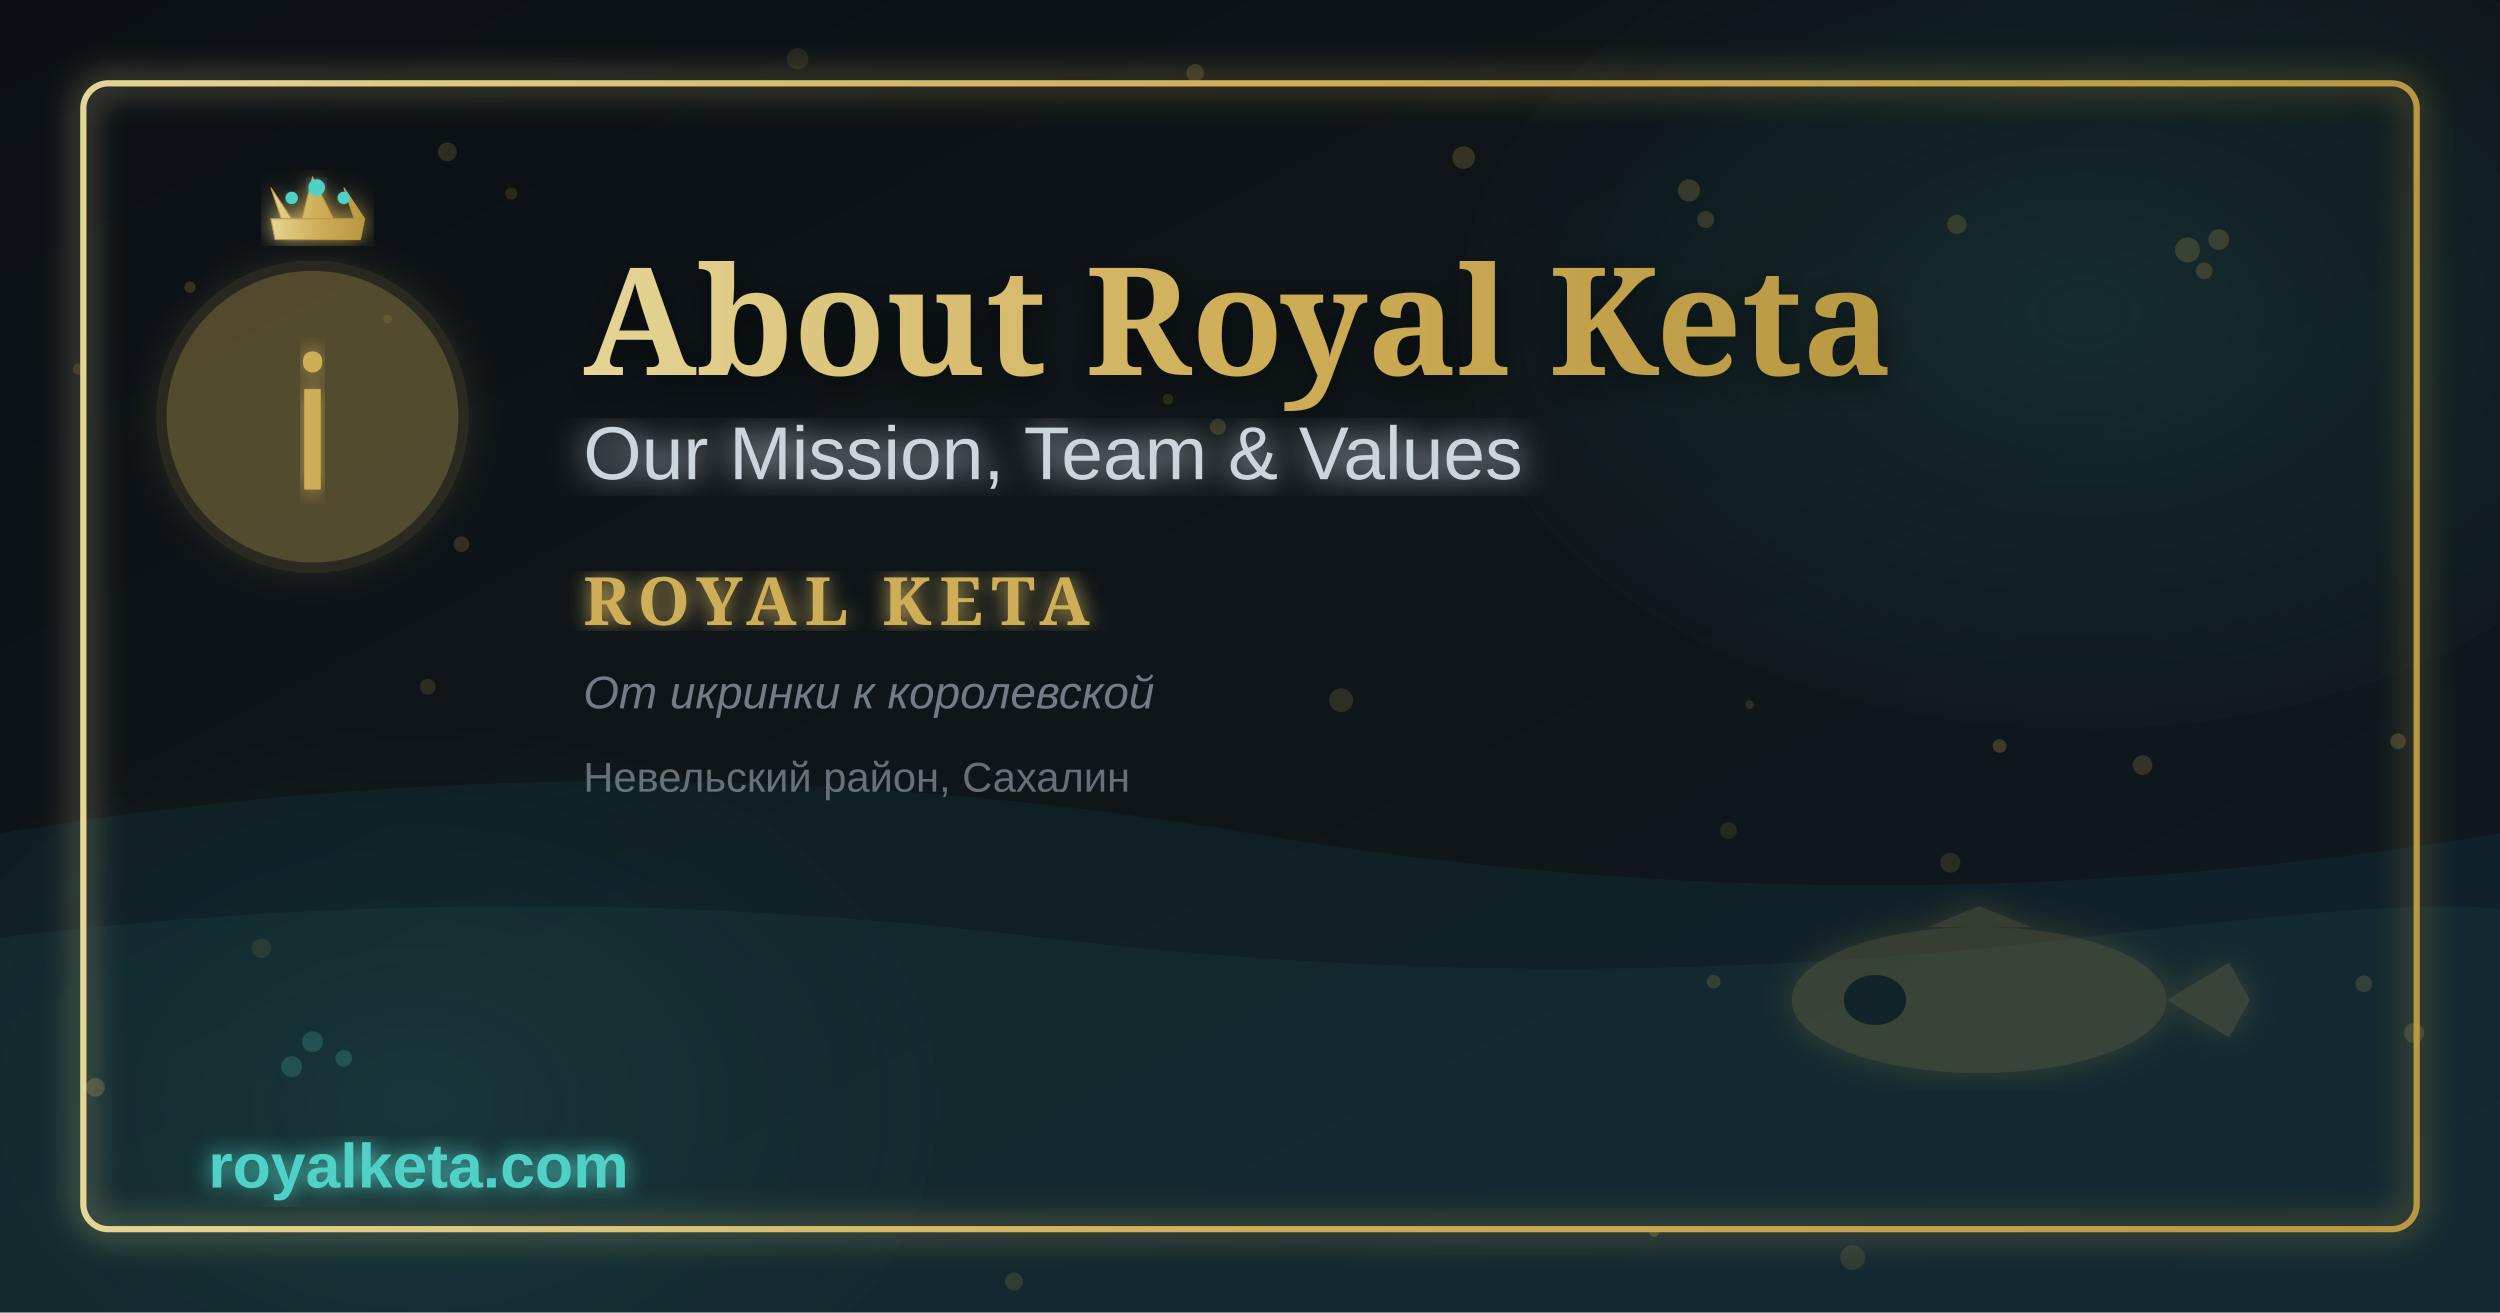
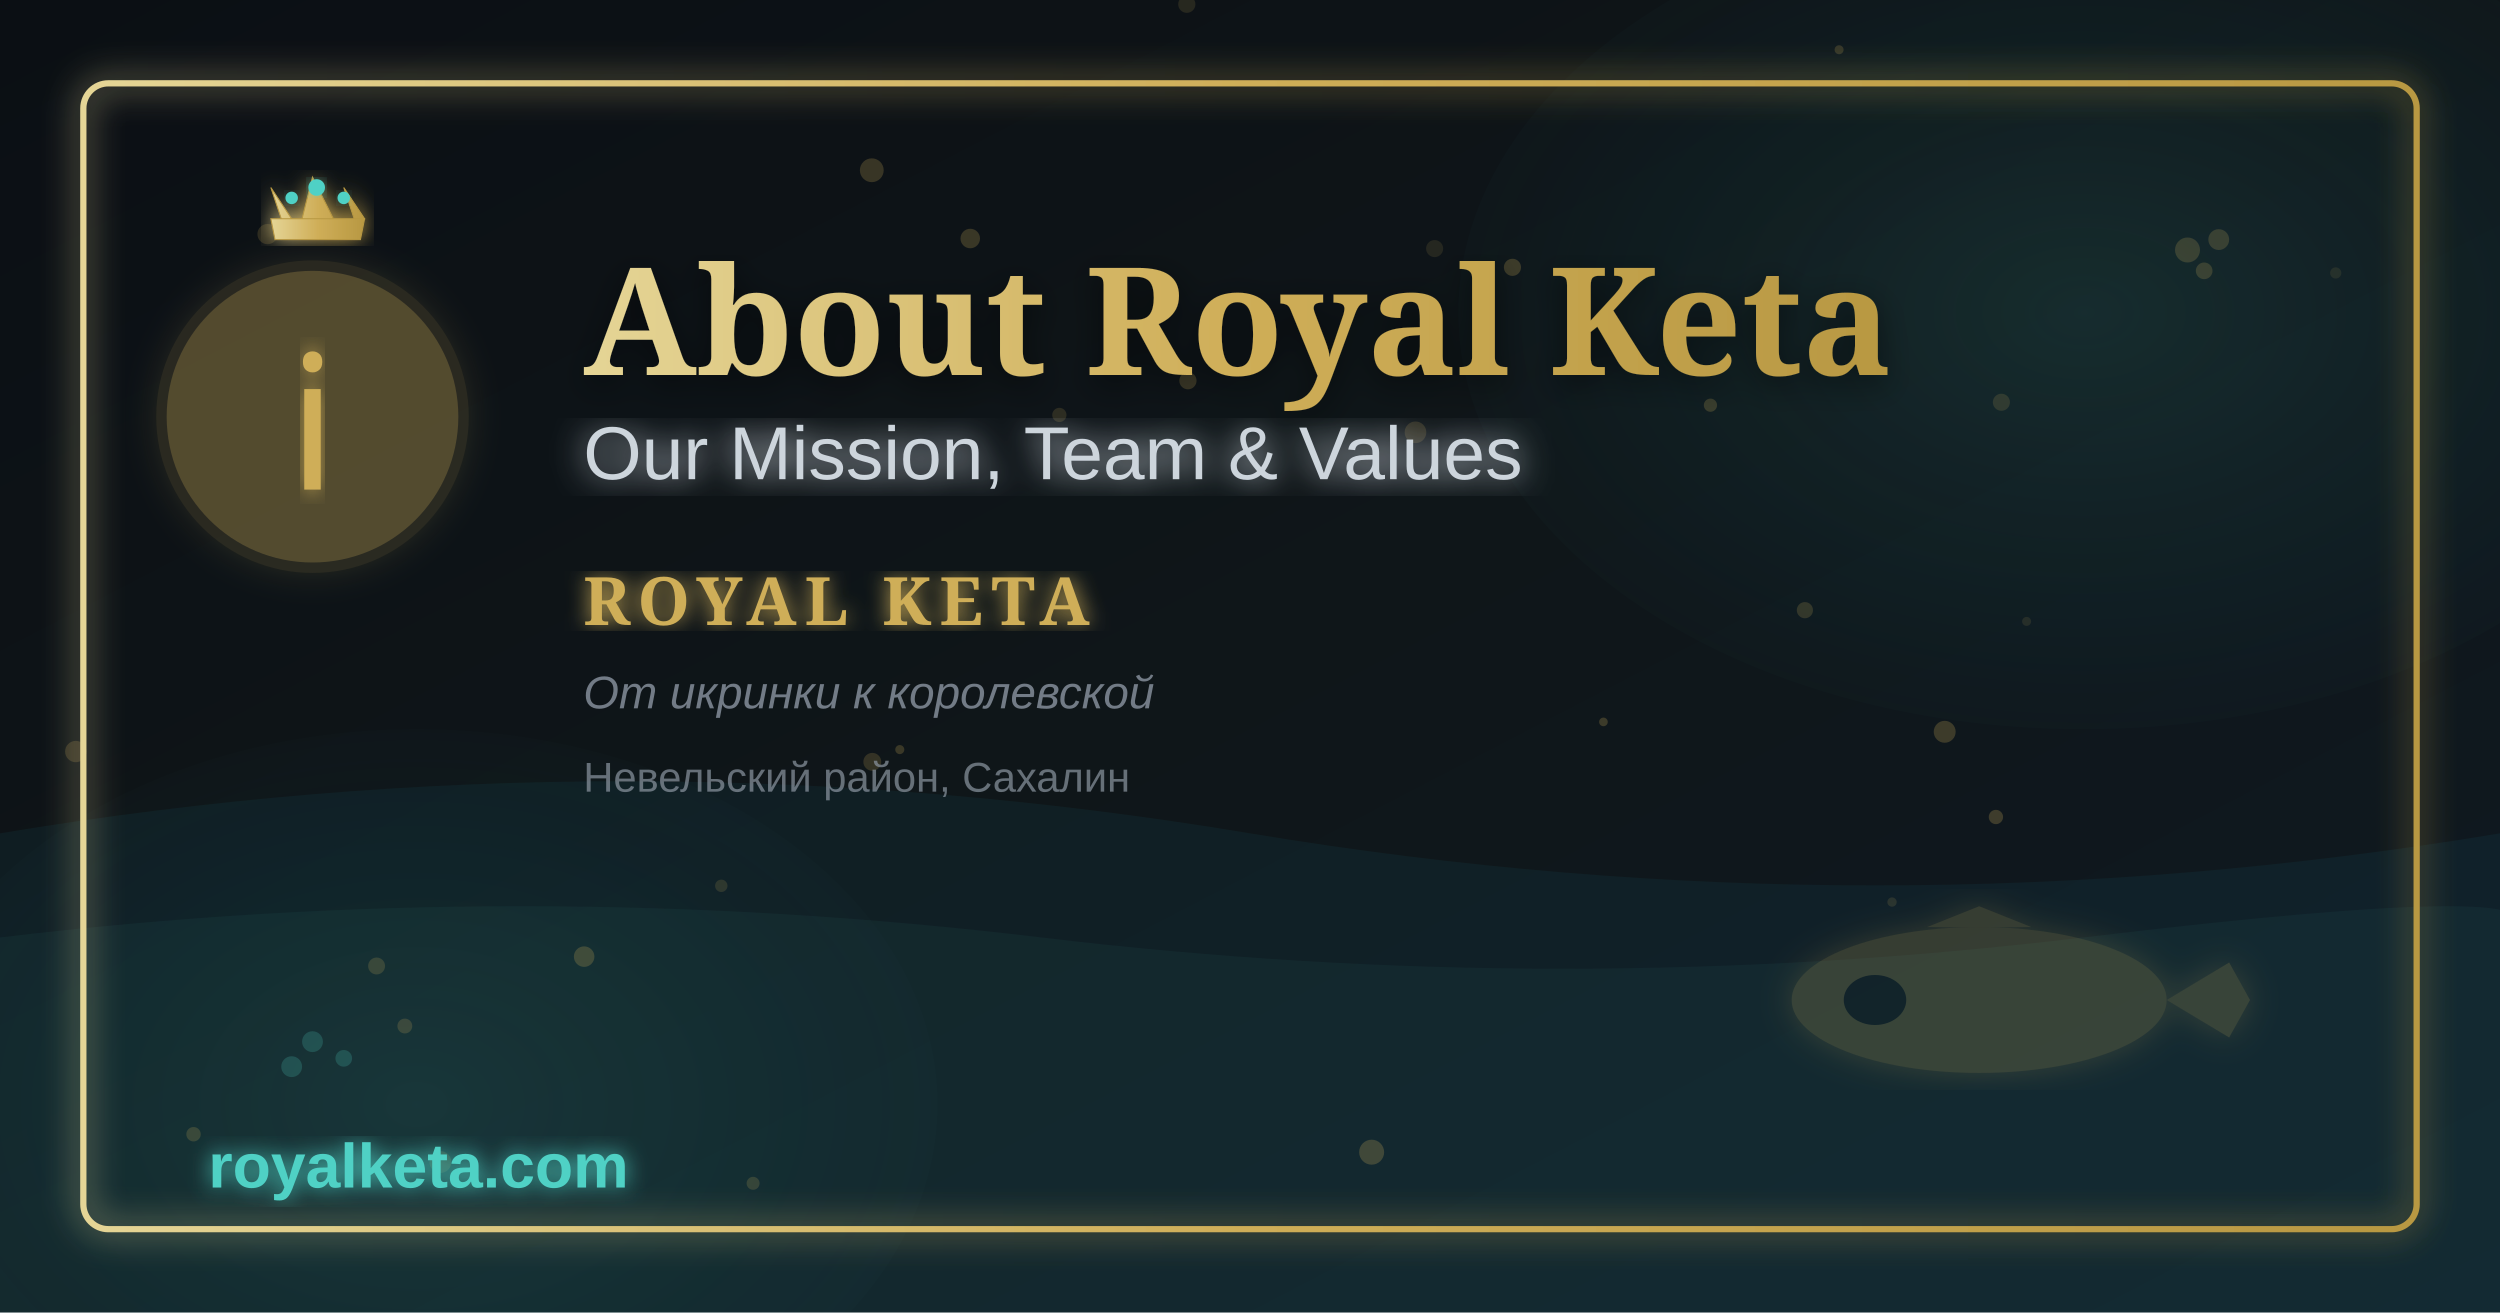
<svg xmlns="http://www.w3.org/2000/svg" width="1200" height="630">
  <defs>
    <linearGradient id="bgGradient" x1="0%" y1="0%" x2="100%" y2="100%">
      <stop offset="0%" style="stop-color:#0B0F14;stop-opacity:1" />
      <stop offset="50%" style="stop-color:#0F1619;stop-opacity:1" />
      <stop offset="100%" style="stop-color:#0F1922;stop-opacity:1" />
    </linearGradient>
    <linearGradient id="goldGradient" x1="0%" y1="0%" x2="100%" y2="0%">
      <stop offset="0%" style="stop-color:#E5D596;stop-opacity:1" />
      <stop offset="50%" style="stop-color:#CFAE58;stop-opacity:1" />
      <stop offset="100%" style="stop-color:#B89842;stop-opacity:1" />
    </linearGradient>
    <radialGradient id="oceanGradient" cx="50%" cy="50%" r="50%">
      <stop offset="0%" style="stop-color:#4FD1C5;stop-opacity:0.3" />
      <stop offset="100%" style="stop-color:#1E90A0;stop-opacity:0.05" />
    </radialGradient>
    <filter id="glow">
      <feGaussianBlur stdDeviation="5" result="coloredBlur" />
      <feMerge>
        <feMergeNode in="coloredBlur" />
        <feMergeNode in="SourceGraphic" />
      </feMerge>
    </filter>
    <filter id="softGlow">
      <feGaussianBlur stdDeviation="8" result="coloredBlur" />
      <feMerge>
        <feMergeNode in="coloredBlur" />
        <feMergeNode in="SourceGraphic" />
      </feMerge>
    </filter>
    <filter id="shadow">
      <feDropShadow dx="0" dy="4" stdDeviation="8" flood-color="#000000" flood-opacity="0.5" />
    </filter>
  </defs>
  <rect width="1200" height="630" fill="url(#bgGradient)" />
  <ellipse cx="1000" cy="150" rx="300" ry="200" fill="url(#oceanGradient)" opacity="0.4" />
  <ellipse cx="200" cy="530" rx="250" ry="180" fill="url(#oceanGradient)" opacity="0.3" />
  <path d="M 0 400 Q 300 350 600 400 T 1200 400 L 1200 630 L 0 630 Z" fill="#1E90A0" opacity="0.08" />
  <path d="M 0 450 Q 250 420 500 450 T 1000 450 T 1200 450 L 1200 630 L 0 630 Z" fill="#4FD1C5" opacity="0.05" />
-   <circle cx="37.665" cy="177.149" r="2.741" fill="#CFAE58" opacity="0.163" />
-   <circle cx="1028.448" cy="367.237" r="4.717" fill="#CFAE58" opacity="0.189" />
-   <circle cx="959.815" cy="358.123" r="3.281" fill="#CFAE58" opacity="0.231" />
-   <circle cx="382.874" cy="28.297" r="5.184" fill="#CFAE58" opacity="0.11" />
-   <circle cx="91.182" cy="137.809" r="2.712" fill="#CFAE58" opacity="0.199" />
-   <circle cx="822.576" cy="471.212" r="3.286" fill="#CFAE58" opacity="0.18" />
-   <circle cx="810.71" cy="91.399" r="5.328" fill="#CFAE58" opacity="0.205" />
-   <circle cx="486.727" cy="615.081" r="4.319" fill="#CFAE58" opacity="0.157" />
-   <circle cx="643.755" cy="336.114" r="5.724" fill="#CFAE58" opacity="0.16" />
-   <circle cx="1151.089" cy="355.844" r="3.75" fill="#CFAE58" opacity="0.238" />
-   <circle cx="584.613" cy="204.8" r="3.903" fill="#CFAE58" opacity="0.198" />
-   <circle cx="45.856" cy="521.912" r="4.486" fill="#CFAE58" opacity="0.242" />
-   <circle cx="205.329" cy="329.64" r="3.815" fill="#CFAE58" opacity="0.16" />
-   <circle cx="1134.602" cy="472.239" r="4.027" fill="#CFAE58" opacity="0.168" />
-   <circle cx="221.461" cy="261.184" r="3.751" fill="#CFAE58" opacity="0.191" />
-   <circle cx="1158.733" cy="495.848" r="4.827" fill="#CFAE58" opacity="0.185" />
-   <circle cx="214.744" cy="72.905" r="4.522" fill="#CFAE58" opacity="0.18" />
-   <circle cx="939.285" cy="107.74" r="4.637" fill="#CFAE58" opacity="0.185" />
-   <circle cx="573.692" cy="35.023" r="4.244" fill="#CFAE58" opacity="0.193" />
-   <circle cx="793.951" cy="591.419" r="2.37" fill="#CFAE58" opacity="0.224" />
-   <circle cx="818.734" cy="105.333" r="4.1" fill="#CFAE58" opacity="0.194" />
-   <circle cx="186.047" cy="153.139" r="2.072" fill="#CFAE58" opacity="0.137" />
-   <circle cx="560.631" cy="191.568" r="2.574" fill="#CFAE58" opacity="0.151" />
-   <circle cx="702.557" cy="75.645" r="5.452" fill="#CFAE58" opacity="0.201" />
-   <circle cx="125.524" cy="455.16" r="4.69" fill="#CFAE58" opacity="0.117" />
-   <circle cx="889.258" cy="603.628" r="5.977" fill="#CFAE58" opacity="0.129" />
-   <circle cx="829.71" cy="398.657" r="4.039" fill="#CFAE58" opacity="0.115" />
-   <circle cx="245.425" cy="92.852" r="2.918" fill="#CFAE58" opacity="0.156" />
-   <circle cx="839.806" cy="338.221" r="2.057" fill="#CFAE58" opacity="0.156" />
-   <circle cx="936.144" cy="414.087" r="4.817" fill="#CFAE58" opacity="0.144" />
+   <circle cx="465.723" cy="114.486" r="4.686" fill="#CFAE58" opacity="0.228" />
+   <circle cx="769.652" cy="346.517" r="2.072" fill="#CFAE58" opacity="0.237" />
+   <circle cx="958.038" cy="392.159" r="3.433" fill="#CFAE58" opacity="0.247" />
+   <circle cx="821.012" cy="194.501" r="3.174" fill="#CFAE58" opacity="0.215" />
+   <circle cx="570.209" cy="182.739" r="4.138" fill="#CFAE58" opacity="0.227" />
+   <circle cx="418.705" cy="365.682" r="4.296" fill="#CFAE58" opacity="0.192" />
+   <circle cx="280.387" cy="459.185" r="4.923" fill="#CFAE58" opacity="0.234" />
+   <circle cx="508.492" cy="199.172" r="3.421" fill="#CFAE58" opacity="0.162" />
+   <circle cx="431.893" cy="359.803" r="2.172" fill="#CFAE58" opacity="0.223" />
+   <circle cx="128.411" cy="112.361" r="4.848" fill="#CFAE58" opacity="0.174" />
+   <circle cx="688.619" cy="119.322" r="4.092" fill="#CFAE58" opacity="0.124" />
+   <circle cx="346.215" cy="425.189" r="2.976" fill="#CFAE58" opacity="0.156" />
+   <circle cx="1121.148" cy="131.019" r="2.694" fill="#CFAE58" opacity="0.102" />
+   <circle cx="658.385" cy="553.047" r="5.998" fill="#CFAE58" opacity="0.239" />
+   <circle cx="211.393" cy="557.797" r="5.239" fill="#CFAE58" opacity="0.156" />
+   <circle cx="92.897" cy="544.43" r="3.463" fill="#CFAE58" opacity="0.199" />
+   <circle cx="866.35" cy="292.884" r="3.888" fill="#CFAE58" opacity="0.188" />
+   <circle cx="180.765" cy="463.678" r="4.064" fill="#CFAE58" opacity="0.19" />
+   <circle cx="725.974" cy="128.321" r="4.116" fill="#CFAE58" opacity="0.24" />
+   <circle cx="908.175" cy="432.987" r="2.237" fill="#CFAE58" opacity="0.139" />
+   <circle cx="361.489" cy="567.986" r="3.111" fill="#CFAE58" opacity="0.186" />
+   <circle cx="933.454" cy="351.262" r="5.26" fill="#CFAE58" opacity="0.241" />
+   <circle cx="882.766" cy="23.879" r="2.161" fill="#CFAE58" opacity="0.197" />
+   <circle cx="972.77" cy="298.283" r="2.153" fill="#CFAE58" opacity="0.119" />
+   <circle cx="679.434" cy="207.512" r="5.193" fill="#CFAE58" opacity="0.168" />
+   <circle cx="960.669" cy="193.086" r="4.106" fill="#CFAE58" opacity="0.155" />
+   <circle cx="418.459" cy="81.72" r="5.714" fill="#CFAE58" opacity="0.225" />
+   <circle cx="194.319" cy="492.496" r="3.564" fill="#CFAE58" opacity="0.194" />
+   <circle cx="36.367" cy="360.742" r="5.124" fill="#CFAE58" opacity="0.195" />
+   <circle cx="569.67" cy="2.04" r="4.131" fill="#CFAE58" opacity="0.138" />
  <rect x="40" y="40" width="1120" height="550" fill="none" stroke="url(#goldGradient)" stroke-width="3" rx="12" filter="url(#softGlow)" />
  <circle cx="150" cy="200" r="75" fill="#CFAE58" opacity="0.15" filter="url(#softGlow)" />
  <circle cx="150" cy="200" r="70" fill="#CFAE58" opacity="0.25" />
  <text x="150" y="235" font-size="90" text-anchor="middle" fill="#CFAE58" filter="url(#glow)">ℹ️</text>
  <g transform="translate(100, 70)">
    <path d="M 30 20 L 40 35 L 35 35 Z M 50 15 L 60 35 L 45 35 Z M 65 20 L 75 35 L 70 35 Z M 30 35 L 75 35 L 73 45 L 32 45 Z" fill="url(#goldGradient)" filter="url(#glow)" stroke="#B89842" stroke-width="0.5" />
    <circle cx="40" cy="25" r="3" fill="#4FD1C5" filter="url(#glow)" />
    <circle cx="52" cy="20" r="4" fill="#4FD1C5" filter="url(#glow)" />
    <circle cx="65" cy="25" r="3" fill="#4FD1C5" filter="url(#glow)" />
  </g>
  <text x="280" y="180" font-family="Georgia, serif" font-size="72" font-weight="bold" fill="url(#goldGradient)" filter="url(#shadow)">About Royal Keta</text>
  <text x="280" y="230" font-family="Arial, sans-serif" font-size="36" fill="#D6DEE6" opacity="0.95" filter="url(#softGlow)">Our Mission, Team &amp; Values</text>
  <text x="280" y="300" font-family="Georgia, serif" font-size="32" font-weight="bold" fill="#CFAE58" letter-spacing="4" filter="url(#glow)">ROYAL KETA</text>
  <text x="280" y="340" font-family="Arial, sans-serif" font-size="22" font-style="italic" fill="#8B95A1" opacity="0.8">От икринки к королевской</text>
  <text x="280" y="380" font-family="Arial, sans-serif" font-size="20" fill="#8B95A1" opacity="0.7">Невельский район, Сахалин</text>
  <text x="100" y="570" font-family="Arial, sans-serif" font-size="30" font-weight="bold" fill="#4FD1C5" filter="url(#glow)">royalketa.com</text>
  <g transform="translate(950, 480)" opacity="0.2" filter="url(#softGlow)">
    <ellipse cx="0" cy="0" rx="90" ry="35" fill="#CFAE58" />
    <path d="M 90 0 L 120 -18 L 130 0 L 120 18 Z" fill="#CFAE58" />
    <path d="M -25 -35 L 0 -45 L 25 -35 Z" fill="#CFAE58" />
    <ellipse cx="-50" cy="0" rx="15" ry="12" fill="#0B0F14" />
  </g>
  <g opacity="0.2">
    <circle cx="1050" cy="120" r="6" fill="#CFAE58" />
    <circle cx="1065" cy="115" r="5" fill="#CFAE58" />
    <circle cx="1058" cy="130" r="4" fill="#CFAE58" />
    <circle cx="150" cy="500" r="5" fill="#4FD1C5" />
    <circle cx="165" cy="508" r="4" fill="#4FD1C5" />
    <circle cx="140" cy="512" r="5" fill="#4FD1C5" />
  </g>
</svg>
